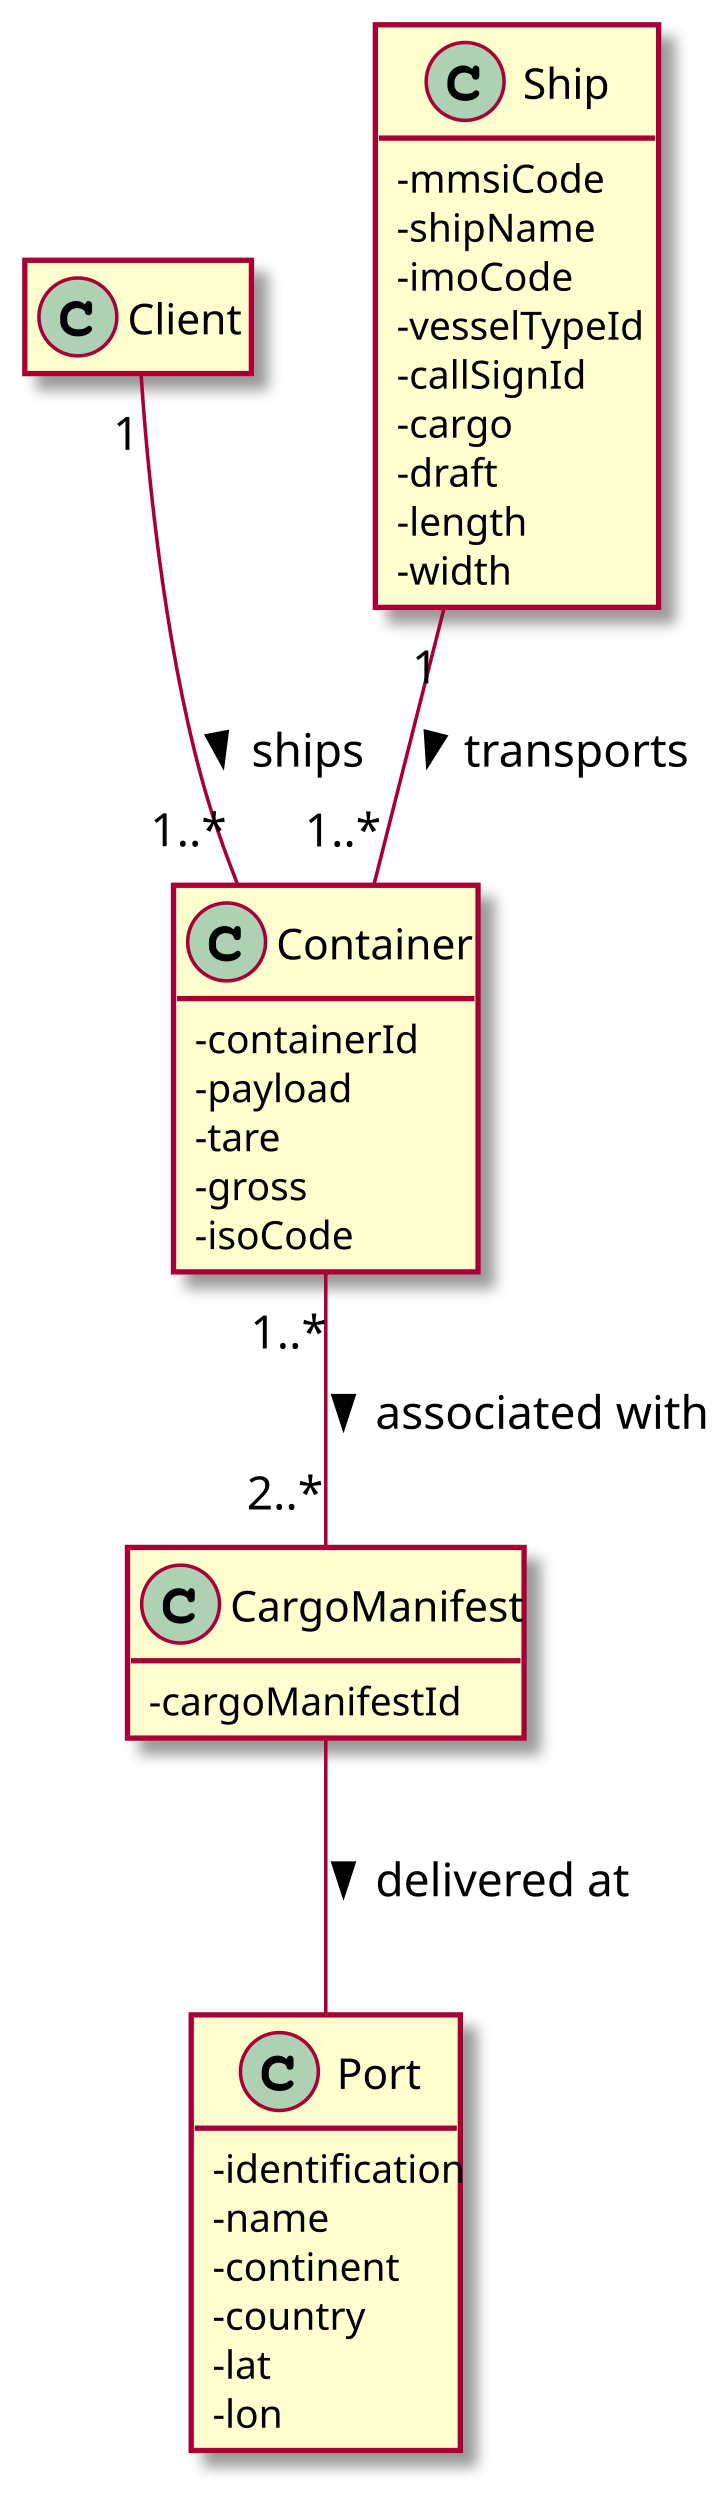
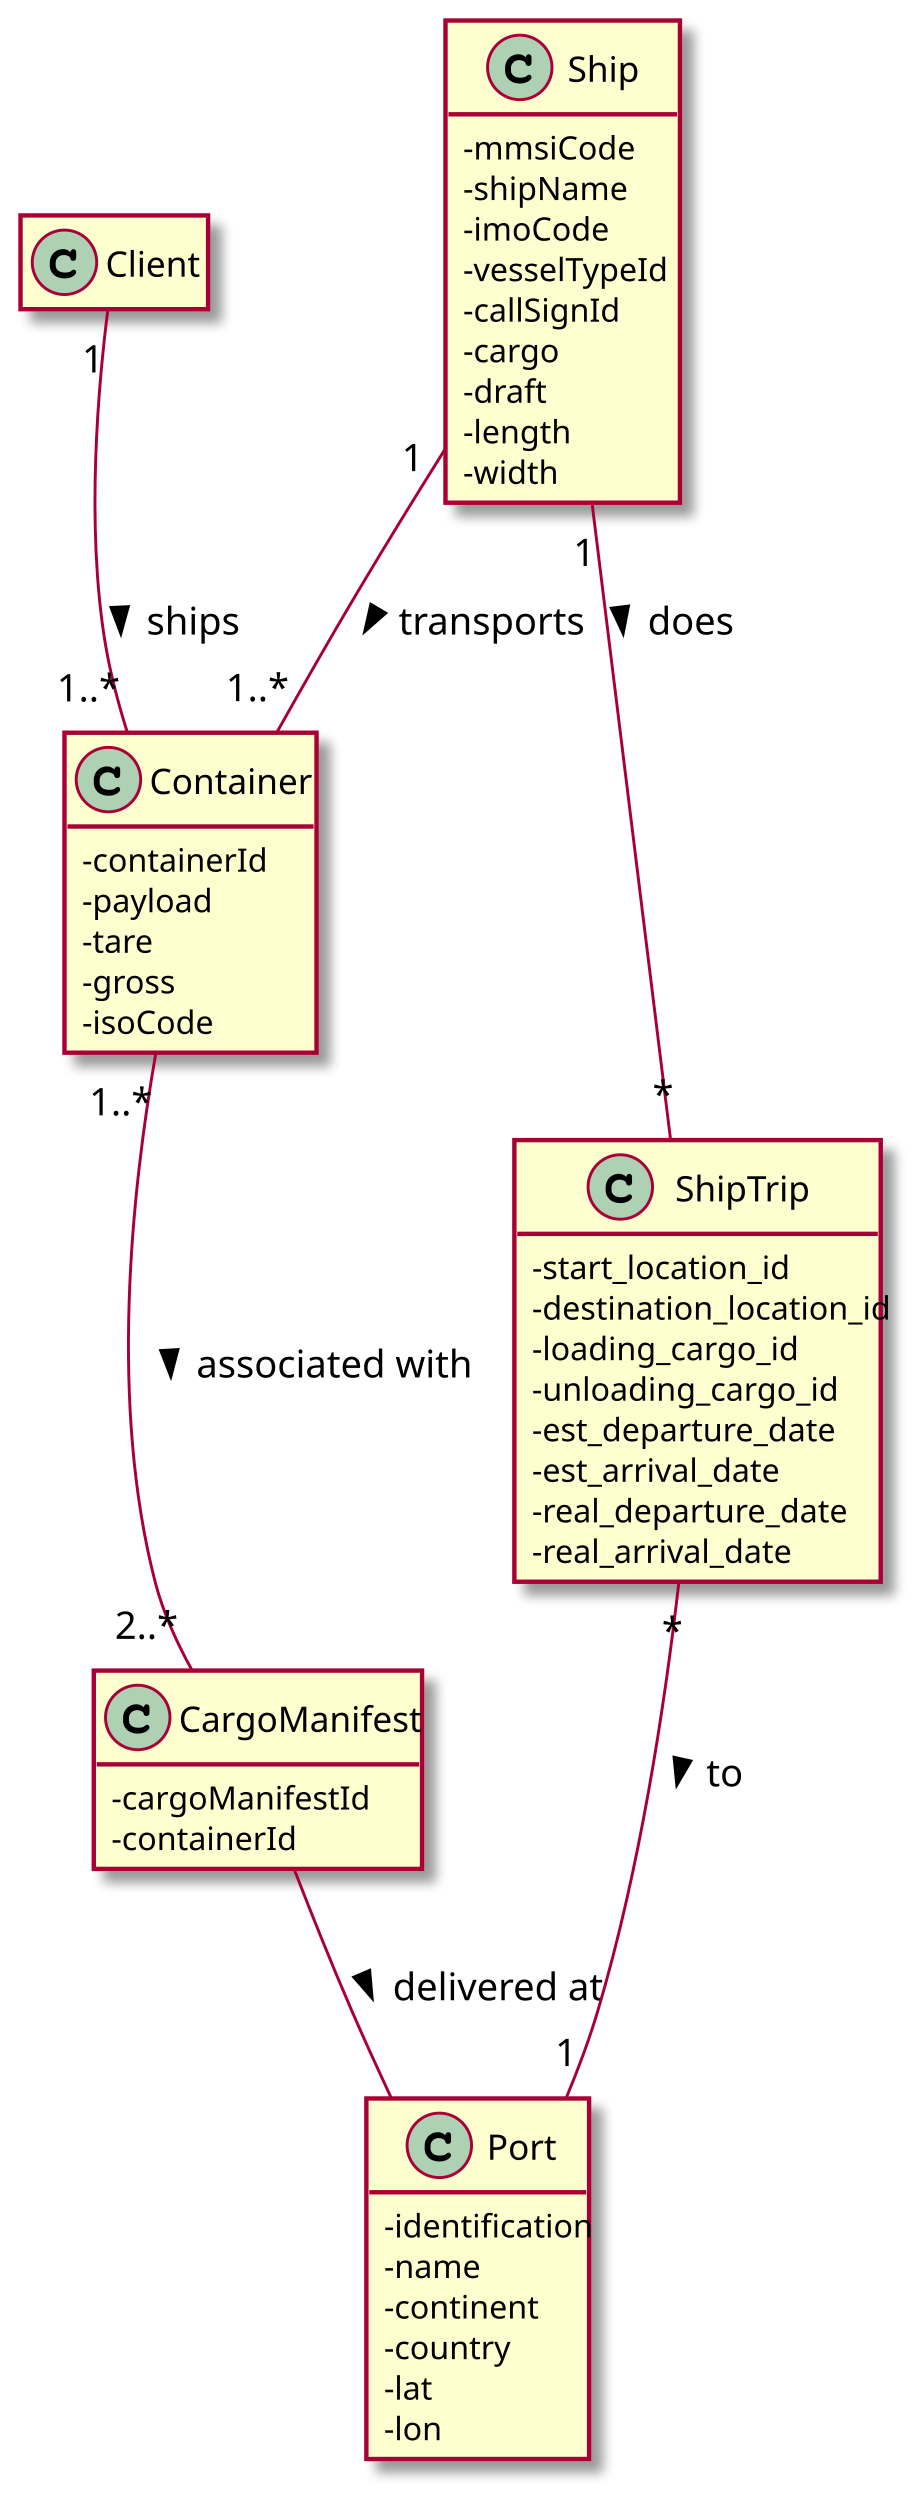
- <svg xmlns="http://www.w3.org/2000/svg" contentScriptType="application/ecmascript" contentStyleType="text/css" height="706px" preserveAspectRatio="none" style="width:204px;height:706px;background:#FFFFFF;" version="1.1" viewBox="0 0 204 706" width="204px" zoomAndPan="magnify">
+ <svg xmlns="http://www.w3.org/2000/svg" contentScriptType="application/ecmascript" contentStyleType="text/css" height="853px" preserveAspectRatio="none" style="width:314px;height:853px;background:#FFFFFF;" version="1.1" viewBox="0 0 314 853" width="314px" zoomAndPan="magnify">
  <defs>
-     <filter height="300%" id="filplrhowsh12" width="300%" x="-1" y="-1">
+     <filter height="300%" id="fnbm9tnf5arb0" width="300%" x="-1" y="-1">
      <feGaussianBlur result="blurOut" stdDeviation="2.0" />
      <feColorMatrix in="blurOut" result="blurOut2" type="matrix" values="0 0 0 0 0 0 0 0 0 0 0 0 0 0 0 0 0 0 .4 0" />
      <feOffset dx="4.0" dy="4.0" in="blurOut2" result="blurOut3" />
      <feBlend in="SourceGraphic" in2="blurOut3" mode="normal" />
    </filter>
  </defs>
  <g>
-     <rect codeLine="6" fill="#FEFECE" filter="url(#filplrhowsh12)" height="32" id="Client" style="stroke:#A80036;stroke-width:1.5;" width="64" x="7" y="73.5" />
+     <rect codeLine="6" fill="#FEFECE" filter="url(#fnbm9tnf5arb0)" height="32" id="Client" style="stroke:#A80036;stroke-width:1.5;" width="64" x="7" y="73.5" />
    <ellipse cx="22" cy="89.5" fill="#ADD1B2" rx="11" ry="11" style="stroke:#A80036;stroke-width:1.0;" />
    <path d="M24,86 Q24.203,85.5 24.438,85.25 Q24.672,85 24.938,85 Q25.406,85 25.703,85.281 Q26,85.562 26,86.219 L26,87.781 Q26,88.438 25.719,88.719 Q25.438,89 25,89 Q24.609,89 24.359,88.828 Q24.109,88.656 24,88.203 Q23.953,87.891 23.781,87.719 Q23.469,87.391 22.906,87.203 Q22.344,87 21.781,87 Q21.078,87 20.484,87.281 Q19.906,87.562 19.453,88.188 Q19,88.812 19,89.672 L19,90.594 Q19,91.625 19.844,92.312 Q20.688,93 22.188,93 Q23.078,93 23.703,92.797 Q24.062,92.688 24.469,92.328 Q24.734,92.125 24.875,92.062 Q25.016,92 25.188,92 Q25.516,92 25.75,92.266 Q26,92.516 26,92.875 Q26,93.219 25.656,93.625 Q25.156,94.219 24.359,94.547 Q23.312,95 22.031,95 Q20.531,95 19.328,94.406 Q18.359,93.938 17.672,92.922 Q17,91.906 17,90.703 L17,89.609 Q17,88.359 17.594,87.266 Q18.203,86.172 19.25,85.594 Q20.312,85 21.5,85 Q22.219,85 22.844,85.25 Q23.469,85.5 24,86 Z " fill="#000000" />
    <text fill="#000000" font-family="sans-serif" font-size="12" lengthAdjust="spacing" textLength="32" x="36" y="94.41">Client</text>
-     <rect codeLine="8" fill="#FEFECE" filter="url(#filplrhowsh12)" height="109.18" id="Container" style="stroke:#A80036;stroke-width:1.5;" width="86" x="49" y="250" />
-     <ellipse cx="64" cy="266" fill="#ADD1B2" rx="11" ry="11" style="stroke:#A80036;stroke-width:1.0;" />
-     <path d="M66,262.5 Q66.203,262 66.438,261.75 Q66.672,261.5 66.938,261.5 Q67.406,261.5 67.703,261.781 Q68,262.062 68,262.719 L68,264.281 Q68,264.938 67.719,265.219 Q67.438,265.5 67,265.5 Q66.609,265.5 66.359,265.328 Q66.109,265.156 66,264.703 Q65.953,264.391 65.781,264.219 Q65.469,263.891 64.906,263.703 Q64.344,263.5 63.781,263.5 Q63.078,263.5 62.484,263.781 Q61.906,264.062 61.453,264.688 Q61,265.312 61,266.172 L61,267.094 Q61,268.125 61.844,268.812 Q62.688,269.5 64.188,269.5 Q65.078,269.5 65.703,269.297 Q66.062,269.188 66.469,268.828 Q66.734,268.625 66.875,268.562 Q67.016,268.5 67.188,268.5 Q67.516,268.5 67.75,268.766 Q68,269.016 68,269.375 Q68,269.719 67.656,270.125 Q67.156,270.719 66.359,271.047 Q65.312,271.5 64.031,271.5 Q62.531,271.5 61.328,270.906 Q60.359,270.438 59.672,269.422 Q59,268.406 59,267.203 L59,266.109 Q59,264.859 59.594,263.766 Q60.203,262.672 61.25,262.094 Q62.312,261.5 63.5,261.5 Q64.219,261.5 64.844,261.75 Q65.469,262 66,262.5 Z " fill="#000000" />
-     <text fill="#000000" font-family="sans-serif" font-size="12" lengthAdjust="spacing" textLength="54" x="78" y="270.91">Container</text>
-     <line style="stroke:#A80036;stroke-width:1.5;" x1="50" x2="134" y1="282" y2="282" />
-     <text fill="#000000" font-family="sans-serif" font-size="11" lengthAdjust="spacing" textLength="57" x="55" y="297.419">-containerId</text>
-     <text fill="#000000" font-family="sans-serif" font-size="11" lengthAdjust="spacing" textLength="42" x="55" y="311.255">-payload</text>
-     <text fill="#000000" font-family="sans-serif" font-size="11" lengthAdjust="spacing" textLength="23" x="55" y="325.091">-tare</text>
-     <text fill="#000000" font-family="sans-serif" font-size="11" lengthAdjust="spacing" textLength="32" x="55" y="338.927">-gross</text>
-     <text fill="#000000" font-family="sans-serif" font-size="11" lengthAdjust="spacing" textLength="43" x="55" y="352.763">-isoCode</text>
-     <rect codeLine="16" fill="#FEFECE" filter="url(#filplrhowsh12)" height="53.836" id="CargoManifest" style="stroke:#A80036;stroke-width:1.5;" width="112" x="36" y="437" />
-     <ellipse cx="51" cy="453" fill="#ADD1B2" rx="11" ry="11" style="stroke:#A80036;stroke-width:1.0;" />
-     <path d="M53,449.5 Q53.203,449 53.438,448.75 Q53.672,448.5 53.938,448.5 Q54.406,448.5 54.703,448.781 Q55,449.062 55,449.719 L55,451.281 Q55,451.938 54.719,452.219 Q54.438,452.5 54,452.5 Q53.609,452.5 53.359,452.328 Q53.109,452.156 53,451.703 Q52.953,451.391 52.781,451.219 Q52.469,450.891 51.906,450.703 Q51.344,450.5 50.781,450.5 Q50.078,450.5 49.484,450.781 Q48.906,451.062 48.453,451.688 Q48,452.312 48,453.172 L48,454.094 Q48,455.125 48.844,455.812 Q49.688,456.5 51.188,456.5 Q52.078,456.5 52.703,456.297 Q53.062,456.188 53.469,455.828 Q53.734,455.625 53.875,455.562 Q54.016,455.5 54.188,455.5 Q54.516,455.5 54.75,455.766 Q55,456.016 55,456.375 Q55,456.719 54.656,457.125 Q54.156,457.719 53.359,458.047 Q52.312,458.5 51.031,458.5 Q49.531,458.5 48.328,457.906 Q47.359,457.438 46.672,456.422 Q46,455.406 46,454.203 L46,453.109 Q46,451.859 46.594,450.766 Q47.203,449.672 48.25,449.094 Q49.312,448.5 50.5,448.5 Q51.219,448.5 51.844,448.75 Q52.469,449 53,449.5 Z " fill="#000000" />
-     <text fill="#000000" font-family="sans-serif" font-size="12" lengthAdjust="spacing" textLength="80" x="65" y="457.91">CargoManifest</text>
-     <line style="stroke:#A80036;stroke-width:1.5;" x1="37" x2="147" y1="469" y2="469" />
-     <text fill="#000000" font-family="sans-serif" font-size="11" lengthAdjust="spacing" textLength="81" x="42" y="484.419">-cargoManifestId</text>
-     <rect codeLine="20" fill="#FEFECE" filter="url(#filplrhowsh12)" height="164.523" id="Ship" style="stroke:#A80036;stroke-width:1.5;" width="80" x="106" y="7" />
-     <ellipse cx="131.35" cy="23" fill="#ADD1B2" rx="11" ry="11" style="stroke:#A80036;stroke-width:1.0;" />
-     <path d="M133.35,19.5 Q133.553,19 133.787,18.75 Q134.022,18.5 134.287,18.5 Q134.756,18.5 135.053,18.781 Q135.35,19.062 135.35,19.719 L135.35,21.281 Q135.35,21.938 135.069,22.219 Q134.787,22.5 134.35,22.5 Q133.959,22.5 133.709,22.328 Q133.459,22.156 133.35,21.703 Q133.303,21.391 133.131,21.219 Q132.819,20.891 132.256,20.703 Q131.694,20.5 131.131,20.5 Q130.428,20.5 129.834,20.781 Q129.256,21.062 128.803,21.688 Q128.35,22.312 128.35,23.172 L128.35,24.094 Q128.35,25.125 129.194,25.812 Q130.037,26.5 131.537,26.5 Q132.428,26.5 133.053,26.297 Q133.412,26.188 133.819,25.828 Q134.084,25.625 134.225,25.562 Q134.366,25.5 134.537,25.5 Q134.866,25.5 135.1,25.766 Q135.35,26.016 135.35,26.375 Q135.35,26.719 135.006,27.125 Q134.506,27.719 133.709,28.047 Q132.662,28.5 131.381,28.5 Q129.881,28.5 128.678,27.906 Q127.709,27.438 127.022,26.422 Q126.35,25.406 126.35,24.203 L126.35,23.109 Q126.35,21.859 126.944,20.766 Q127.553,19.672 128.6,19.094 Q129.662,18.5 130.85,18.5 Q131.569,18.5 132.194,18.75 Q132.819,19 133.35,19.5 Z " fill="#000000" />
-     <text fill="#000000" font-family="sans-serif" font-size="12" lengthAdjust="spacing" textLength="25" x="147.65" y="27.91">Ship</text>
-     <line style="stroke:#A80036;stroke-width:1.5;" x1="107" x2="185" y1="39" y2="39" />
-     <text fill="#000000" font-family="sans-serif" font-size="11" lengthAdjust="spacing" textLength="53" x="112" y="54.419">-mmsiCode</text>
-     <text fill="#000000" font-family="sans-serif" font-size="11" lengthAdjust="spacing" textLength="51" x="112" y="68.255">-shipName</text>
-     <text fill="#000000" font-family="sans-serif" font-size="11" lengthAdjust="spacing" textLength="45" x="112" y="82.091">-imoCode</text>
-     <text fill="#000000" font-family="sans-serif" font-size="11" lengthAdjust="spacing" textLength="68" x="112" y="95.927">-vesselTypeId</text>
-     <text fill="#000000" font-family="sans-serif" font-size="11" lengthAdjust="spacing" textLength="49" x="112" y="109.763">-callSignId</text>
-     <text fill="#000000" font-family="sans-serif" font-size="11" lengthAdjust="spacing" textLength="32" x="112" y="123.599">-cargo</text>
-     <text fill="#000000" font-family="sans-serif" font-size="11" lengthAdjust="spacing" textLength="27" x="112" y="137.435">-draft</text>
-     <text fill="#000000" font-family="sans-serif" font-size="11" lengthAdjust="spacing" textLength="33" x="112" y="151.27">-length</text>
-     <text fill="#000000" font-family="sans-serif" font-size="11" lengthAdjust="spacing" textLength="31" x="112" y="165.106">-width</text>
-     <rect codeLine="32" fill="#FEFECE" filter="url(#filplrhowsh12)" height="123.016" id="Port" style="stroke:#A80036;stroke-width:1.5;" width="76" x="54" y="569" />
-     <ellipse cx="78.9" cy="585" fill="#ADD1B2" rx="11" ry="11" style="stroke:#A80036;stroke-width:1.0;" />
-     <path d="M80.9,581.5 Q81.103,581 81.338,580.75 Q81.572,580.5 81.838,580.5 Q82.306,580.5 82.603,580.781 Q82.9,581.062 82.9,581.719 L82.9,583.281 Q82.9,583.938 82.619,584.219 Q82.338,584.5 81.9,584.5 Q81.509,584.5 81.259,584.328 Q81.009,584.156 80.9,583.703 Q80.853,583.391 80.681,583.219 Q80.369,582.891 79.806,582.703 Q79.244,582.5 78.681,582.5 Q77.978,582.5 77.384,582.781 Q76.806,583.062 76.353,583.688 Q75.9,584.312 75.9,585.172 L75.9,586.094 Q75.9,587.125 76.744,587.812 Q77.588,588.5 79.088,588.5 Q79.978,588.5 80.603,588.297 Q80.963,588.188 81.369,587.828 Q81.634,587.625 81.775,587.562 Q81.916,587.5 82.088,587.5 Q82.416,587.5 82.65,587.766 Q82.9,588.016 82.9,588.375 Q82.9,588.719 82.556,589.125 Q82.056,589.719 81.259,590.047 Q80.213,590.5 78.931,590.5 Q77.431,590.5 76.228,589.906 Q75.259,589.438 74.572,588.422 Q73.9,587.406 73.9,586.203 L73.9,585.109 Q73.9,583.859 74.494,582.766 Q75.103,581.672 76.15,581.094 Q77.213,580.5 78.4,580.5 Q79.119,580.5 79.744,580.75 Q80.369,581 80.9,581.5 Z " fill="#000000" />
-     <text fill="#000000" font-family="sans-serif" font-size="12" lengthAdjust="spacing" textLength="22" x="95.1" y="589.91">Port</text>
-     <line style="stroke:#A80036;stroke-width:1.5;" x1="55" x2="129" y1="601" y2="601" />
-     <text fill="#000000" font-family="sans-serif" font-size="11" lengthAdjust="spacing" textLength="64" x="60" y="616.419">-identification</text>
-     <text fill="#000000" font-family="sans-serif" font-size="11" lengthAdjust="spacing" textLength="30" x="60" y="630.255">-name</text>
-     <text fill="#000000" font-family="sans-serif" font-size="11" lengthAdjust="spacing" textLength="48" x="60" y="644.091">-continent</text>
-     <text fill="#000000" font-family="sans-serif" font-size="11" lengthAdjust="spacing" textLength="41" x="60" y="657.927">-country</text>
-     <text fill="#000000" font-family="sans-serif" font-size="11" lengthAdjust="spacing" textLength="15" x="60" y="671.763">-lat</text>
-     <text fill="#000000" font-family="sans-serif" font-size="11" lengthAdjust="spacing" textLength="18" x="60" y="685.599">-lon</text>
-     <path codeLine="41" d="M39.82,105.51 C41.44,129.91 45.9,179.5 57,220 C59.7,229.85 63.29,240.09 67.13,249.87 " fill="none" id="Client-Container" style="stroke:#A80036;stroke-width:1.0;" />
-     <polygon fill="#000000" points="62.929,216.089,64.136,206.655,58.36,207.748,62.929,216.089" style="stroke:#000000;stroke-width:1.0;" />
-     <text fill="#000000" font-family="sans-serif" font-size="13" lengthAdjust="spacing" textLength="31" x="71" y="216.495">ships</text>
-     <text fill="#000000" font-family="sans-serif" font-size="13" lengthAdjust="spacing" textLength="7" x="31.932" y="127.017">1</text>
-     <text fill="#000000" font-family="sans-serif" font-size="13" lengthAdjust="spacing" textLength="20" x="42.444" y="238.961">1..*</text>
-     <path codeLine="42" d="M92,359.26 C92,385.46 92,415.78 92,436.84 " fill="none" id="Container-CargoManifest" style="stroke:#A80036;stroke-width:1.0;" />
-     <polygon fill="#000000" points="97,403.176,99.939,394.131,94.061,394.131,97,403.176" style="stroke:#000000;stroke-width:1.0;" />
-     <text fill="#000000" font-family="sans-serif" font-size="13" lengthAdjust="spacing" textLength="90" x="106" y="403.495">associated with</text>
-     <text fill="#000000" font-family="sans-serif" font-size="13" lengthAdjust="spacing" textLength="20" x="70.719" y="380.807">1..*</text>
-     <text fill="#000000" font-family="sans-serif" font-size="13" lengthAdjust="spacing" textLength="20" x="69.688" y="426.264">2..*</text>
-     <path codeLine="43" d="M125.28,172.24 C118.67,198.29 111.54,226.42 105.58,249.94 " fill="none" id="Ship-Container" style="stroke:#A80036;stroke-width:1.0;" />
-     <polygon fill="#000000" points="120.771,216.022,125.843,207.977,120.145,206.532,120.771,216.022" style="stroke:#000000;stroke-width:1.0;" />
-     <text fill="#000000" font-family="sans-serif" font-size="13" lengthAdjust="spacing" textLength="58" x="131" y="216.495">transports</text>
-     <text fill="#000000" font-family="sans-serif" font-size="13" lengthAdjust="spacing" textLength="7" x="116.35" y="192.999">1</text>
-     <text fill="#000000" font-family="sans-serif" font-size="13" lengthAdjust="spacing" textLength="20" x="86.061" y="239.04">1..*</text>
-     <path codeLine="44" d="M92,491.07 C92,511.9 92,541.95 92,568.74 " fill="none" id="CargoManifest-Port" style="stroke:#A80036;stroke-width:1.0;" />
-     <polygon fill="#000000" points="97,535.176,99.939,526.131,94.061,526.131,97,535.176" style="stroke:#000000;stroke-width:1.0;" />
-     <text fill="#000000" font-family="sans-serif" font-size="13" lengthAdjust="spacing" textLength="65" x="106" y="535.495">delivered at</text>
+     <rect codeLine="8" fill="#FEFECE" filter="url(#fnbm9tnf5arb0)" height="109.18" id="Container" style="stroke:#A80036;stroke-width:1.5;" width="86" x="22" y="250" />
+     <ellipse cx="37" cy="266" fill="#ADD1B2" rx="11" ry="11" style="stroke:#A80036;stroke-width:1.0;" />
+     <path d="M39,262.5 Q39.203,262 39.438,261.75 Q39.672,261.5 39.938,261.5 Q40.406,261.5 40.703,261.781 Q41,262.062 41,262.719 L41,264.281 Q41,264.938 40.719,265.219 Q40.438,265.5 40,265.5 Q39.609,265.5 39.359,265.328 Q39.109,265.156 39,264.703 Q38.953,264.391 38.781,264.219 Q38.469,263.891 37.906,263.703 Q37.344,263.5 36.781,263.5 Q36.078,263.5 35.484,263.781 Q34.906,264.062 34.453,264.688 Q34,265.312 34,266.172 L34,267.094 Q34,268.125 34.844,268.812 Q35.688,269.5 37.188,269.5 Q38.078,269.5 38.703,269.297 Q39.062,269.188 39.469,268.828 Q39.734,268.625 39.875,268.562 Q40.016,268.5 40.188,268.5 Q40.516,268.5 40.75,268.766 Q41,269.016 41,269.375 Q41,269.719 40.656,270.125 Q40.156,270.719 39.359,271.047 Q38.312,271.5 37.031,271.5 Q35.531,271.5 34.328,270.906 Q33.359,270.438 32.672,269.422 Q32,268.406 32,267.203 L32,266.109 Q32,264.859 32.594,263.766 Q33.203,262.672 34.25,262.094 Q35.312,261.5 36.5,261.5 Q37.219,261.5 37.844,261.75 Q38.469,262 39,262.5 Z " fill="#000000" />
+     <text fill="#000000" font-family="sans-serif" font-size="12" lengthAdjust="spacing" textLength="54" x="51" y="270.91">Container</text>
+     <line style="stroke:#A80036;stroke-width:1.5;" x1="23" x2="107" y1="282" y2="282" />
+     <text fill="#000000" font-family="sans-serif" font-size="11" lengthAdjust="spacing" textLength="57" x="28" y="297.419">-containerId</text>
+     <text fill="#000000" font-family="sans-serif" font-size="11" lengthAdjust="spacing" textLength="42" x="28" y="311.255">-payload</text>
+     <text fill="#000000" font-family="sans-serif" font-size="11" lengthAdjust="spacing" textLength="23" x="28" y="325.091">-tare</text>
+     <text fill="#000000" font-family="sans-serif" font-size="11" lengthAdjust="spacing" textLength="32" x="28" y="338.927">-gross</text>
+     <text fill="#000000" font-family="sans-serif" font-size="11" lengthAdjust="spacing" textLength="43" x="28" y="352.763">-isoCode</text>
+     <rect codeLine="16" fill="#FEFECE" filter="url(#fnbm9tnf5arb0)" height="67.672" id="CargoManifest" style="stroke:#A80036;stroke-width:1.5;" width="112" x="32" y="570" />
+     <ellipse cx="47" cy="586" fill="#ADD1B2" rx="11" ry="11" style="stroke:#A80036;stroke-width:1.0;" />
+     <path d="M49,582.5 Q49.203,582 49.438,581.75 Q49.672,581.5 49.938,581.5 Q50.406,581.5 50.703,581.781 Q51,582.062 51,582.719 L51,584.281 Q51,584.938 50.719,585.219 Q50.438,585.5 50,585.5 Q49.609,585.5 49.359,585.328 Q49.109,585.156 49,584.703 Q48.953,584.391 48.781,584.219 Q48.469,583.891 47.906,583.703 Q47.344,583.5 46.781,583.5 Q46.078,583.5 45.484,583.781 Q44.906,584.062 44.453,584.688 Q44,585.312 44,586.172 L44,587.094 Q44,588.125 44.844,588.812 Q45.688,589.5 47.188,589.5 Q48.078,589.5 48.703,589.297 Q49.062,589.188 49.469,588.828 Q49.734,588.625 49.875,588.562 Q50.016,588.5 50.188,588.5 Q50.516,588.5 50.75,588.766 Q51,589.016 51,589.375 Q51,589.719 50.656,590.125 Q50.156,590.719 49.359,591.047 Q48.312,591.5 47.031,591.5 Q45.531,591.5 44.328,590.906 Q43.359,590.438 42.672,589.422 Q42,588.406 42,587.203 L42,586.109 Q42,584.859 42.594,583.766 Q43.203,582.672 44.25,582.094 Q45.312,581.5 46.5,581.5 Q47.219,581.5 47.844,581.75 Q48.469,582 49,582.5 Z " fill="#000000" />
+     <text fill="#000000" font-family="sans-serif" font-size="12" lengthAdjust="spacing" textLength="80" x="61" y="590.91">CargoManifest</text>
+     <line style="stroke:#A80036;stroke-width:1.5;" x1="33" x2="143" y1="602" y2="602" />
+     <text fill="#000000" font-family="sans-serif" font-size="11" lengthAdjust="spacing" textLength="81" x="38" y="617.419">-cargoManifestId</text>
+     <text fill="#000000" font-family="sans-serif" font-size="11" lengthAdjust="spacing" textLength="57" x="38" y="631.255">-containerId</text>
+     <rect codeLine="21" fill="#FEFECE" filter="url(#fnbm9tnf5arb0)" height="164.523" id="Ship" style="stroke:#A80036;stroke-width:1.5;" width="80" x="152" y="7" />
+     <ellipse cx="177.35" cy="23" fill="#ADD1B2" rx="11" ry="11" style="stroke:#A80036;stroke-width:1.0;" />
+     <path d="M179.35,19.5 Q179.553,19 179.787,18.75 Q180.022,18.5 180.287,18.5 Q180.756,18.5 181.053,18.781 Q181.35,19.062 181.35,19.719 L181.35,21.281 Q181.35,21.938 181.069,22.219 Q180.787,22.5 180.35,22.5 Q179.959,22.5 179.709,22.328 Q179.459,22.156 179.35,21.703 Q179.303,21.391 179.131,21.219 Q178.819,20.891 178.256,20.703 Q177.694,20.5 177.131,20.5 Q176.428,20.5 175.834,20.781 Q175.256,21.062 174.803,21.688 Q174.35,22.312 174.35,23.172 L174.35,24.094 Q174.35,25.125 175.194,25.812 Q176.037,26.5 177.537,26.5 Q178.428,26.5 179.053,26.297 Q179.412,26.188 179.819,25.828 Q180.084,25.625 180.225,25.562 Q180.366,25.5 180.537,25.5 Q180.866,25.5 181.1,25.766 Q181.35,26.016 181.35,26.375 Q181.35,26.719 181.006,27.125 Q180.506,27.719 179.709,28.047 Q178.662,28.5 177.381,28.5 Q175.881,28.5 174.678,27.906 Q173.709,27.438 173.022,26.422 Q172.35,25.406 172.35,24.203 L172.35,23.109 Q172.35,21.859 172.944,20.766 Q173.553,19.672 174.6,19.094 Q175.662,18.5 176.85,18.5 Q177.569,18.5 178.194,18.75 Q178.819,19 179.35,19.5 Z " fill="#000000" />
+     <text fill="#000000" font-family="sans-serif" font-size="12" lengthAdjust="spacing" textLength="25" x="193.65" y="27.91">Ship</text>
+     <line style="stroke:#A80036;stroke-width:1.5;" x1="153" x2="231" y1="39" y2="39" />
+     <text fill="#000000" font-family="sans-serif" font-size="11" lengthAdjust="spacing" textLength="53" x="158" y="54.419">-mmsiCode</text>
+     <text fill="#000000" font-family="sans-serif" font-size="11" lengthAdjust="spacing" textLength="51" x="158" y="68.255">-shipName</text>
+     <text fill="#000000" font-family="sans-serif" font-size="11" lengthAdjust="spacing" textLength="45" x="158" y="82.091">-imoCode</text>
+     <text fill="#000000" font-family="sans-serif" font-size="11" lengthAdjust="spacing" textLength="68" x="158" y="95.927">-vesselTypeId</text>
+     <text fill="#000000" font-family="sans-serif" font-size="11" lengthAdjust="spacing" textLength="49" x="158" y="109.763">-callSignId</text>
+     <text fill="#000000" font-family="sans-serif" font-size="11" lengthAdjust="spacing" textLength="32" x="158" y="123.599">-cargo</text>
+     <text fill="#000000" font-family="sans-serif" font-size="11" lengthAdjust="spacing" textLength="27" x="158" y="137.435">-draft</text>
+     <text fill="#000000" font-family="sans-serif" font-size="11" lengthAdjust="spacing" textLength="33" x="158" y="151.27">-length</text>
+     <text fill="#000000" font-family="sans-serif" font-size="11" lengthAdjust="spacing" textLength="31" x="158" y="165.106">-width</text>
+     <rect codeLine="33" fill="#FEFECE" filter="url(#fnbm9tnf5arb0)" height="150.688" id="ShipTrip" style="stroke:#A80036;stroke-width:1.5;" width="125" x="175.5" y="389" />
+     <ellipse cx="211.65" cy="405" fill="#ADD1B2" rx="11" ry="11" style="stroke:#A80036;stroke-width:1.0;" />
+     <path d="M213.65,401.5 Q213.853,401 214.088,400.75 Q214.322,400.5 214.588,400.5 Q215.056,400.5 215.353,400.781 Q215.65,401.062 215.65,401.719 L215.65,403.281 Q215.65,403.938 215.369,404.219 Q215.088,404.5 214.65,404.5 Q214.259,404.5 214.009,404.328 Q213.759,404.156 213.65,403.703 Q213.603,403.391 213.431,403.219 Q213.119,402.891 212.556,402.703 Q211.994,402.5 211.431,402.5 Q210.728,402.5 210.134,402.781 Q209.556,403.062 209.103,403.688 Q208.65,404.312 208.65,405.172 L208.65,406.094 Q208.65,407.125 209.494,407.812 Q210.338,408.5 211.838,408.5 Q212.728,408.5 213.353,408.297 Q213.713,408.188 214.119,407.828 Q214.384,407.625 214.525,407.562 Q214.666,407.5 214.838,407.5 Q215.166,407.5 215.4,407.766 Q215.65,408.016 215.65,408.375 Q215.65,408.719 215.306,409.125 Q214.806,409.719 214.009,410.047 Q212.963,410.5 211.681,410.5 Q210.181,410.5 208.978,409.906 Q208.009,409.438 207.322,408.422 Q206.65,407.406 206.65,406.203 L206.65,405.109 Q206.65,403.859 207.244,402.766 Q207.853,401.672 208.9,401.094 Q209.963,400.5 211.15,400.5 Q211.869,400.5 212.494,400.75 Q213.119,401 213.65,401.5 Z " fill="#000000" />
+     <text fill="#000000" font-family="sans-serif" font-size="12" lengthAdjust="spacing" textLength="46" x="230.35" y="409.91">ShipTrip</text>
+     <line style="stroke:#A80036;stroke-width:1.5;" x1="176.5" x2="299.5" y1="421" y2="421" />
+     <text fill="#000000" font-family="sans-serif" font-size="11" lengthAdjust="spacing" textLength="83" x="181.5" y="436.419">-start_location_id</text>
+     <text fill="#000000" font-family="sans-serif" font-size="11" lengthAdjust="spacing" textLength="113" x="181.5" y="450.255">-destination_location_id</text>
+     <text fill="#000000" font-family="sans-serif" font-size="11" lengthAdjust="spacing" textLength="86" x="181.5" y="464.091">-loading_cargo_id</text>
+     <text fill="#000000" font-family="sans-serif" font-size="11" lengthAdjust="spacing" textLength="98" x="181.5" y="477.927">-unloading_cargo_id</text>
+     <text fill="#000000" font-family="sans-serif" font-size="11" lengthAdjust="spacing" textLength="99" x="181.5" y="491.763">-est_departure_date</text>
+     <text fill="#000000" font-family="sans-serif" font-size="11" lengthAdjust="spacing" textLength="82" x="181.5" y="505.599">-est_arrival_date</text>
+     <text fill="#000000" font-family="sans-serif" font-size="11" lengthAdjust="spacing" textLength="102" x="181.5" y="519.435">-real_departure_date</text>
+     <text fill="#000000" font-family="sans-serif" font-size="11" lengthAdjust="spacing" textLength="85" x="181.5" y="533.27">-real_arrival_date</text>
+     <rect codeLine="45" fill="#FEFECE" filter="url(#fnbm9tnf5arb0)" height="123.016" id="Port" style="stroke:#A80036;stroke-width:1.5;" width="76" x="125" y="716" />
+     <ellipse cx="149.9" cy="732" fill="#ADD1B2" rx="11" ry="11" style="stroke:#A80036;stroke-width:1.0;" />
+     <path d="M151.9,728.5 Q152.103,728 152.338,727.75 Q152.572,727.5 152.838,727.5 Q153.306,727.5 153.603,727.781 Q153.9,728.062 153.9,728.719 L153.9,730.281 Q153.9,730.938 153.619,731.219 Q153.338,731.5 152.9,731.5 Q152.509,731.5 152.259,731.328 Q152.009,731.156 151.9,730.703 Q151.853,730.391 151.681,730.219 Q151.369,729.891 150.806,729.703 Q150.244,729.5 149.681,729.5 Q148.978,729.5 148.384,729.781 Q147.806,730.062 147.353,730.688 Q146.9,731.312 146.9,732.172 L146.9,733.094 Q146.9,734.125 147.744,734.812 Q148.588,735.5 150.088,735.5 Q150.978,735.5 151.603,735.297 Q151.963,735.188 152.369,734.828 Q152.634,734.625 152.775,734.562 Q152.916,734.5 153.088,734.5 Q153.416,734.5 153.65,734.766 Q153.9,735.016 153.9,735.375 Q153.9,735.719 153.556,736.125 Q153.056,736.719 152.259,737.047 Q151.213,737.5 149.931,737.5 Q148.431,737.5 147.228,736.906 Q146.259,736.438 145.572,735.422 Q144.9,734.406 144.9,733.203 L144.9,732.109 Q144.9,730.859 145.494,729.766 Q146.103,728.672 147.15,728.094 Q148.213,727.5 149.4,727.5 Q150.119,727.5 150.744,727.75 Q151.369,728 151.9,728.5 Z " fill="#000000" />
+     <text fill="#000000" font-family="sans-serif" font-size="12" lengthAdjust="spacing" textLength="22" x="166.1" y="736.91">Port</text>
+     <line style="stroke:#A80036;stroke-width:1.5;" x1="126" x2="200" y1="748" y2="748" />
+     <text fill="#000000" font-family="sans-serif" font-size="11" lengthAdjust="spacing" textLength="64" x="131" y="763.419">-identification</text>
+     <text fill="#000000" font-family="sans-serif" font-size="11" lengthAdjust="spacing" textLength="30" x="131" y="777.255">-name</text>
+     <text fill="#000000" font-family="sans-serif" font-size="11" lengthAdjust="spacing" textLength="48" x="131" y="791.091">-continent</text>
+     <text fill="#000000" font-family="sans-serif" font-size="11" lengthAdjust="spacing" textLength="41" x="131" y="804.927">-country</text>
+     <text fill="#000000" font-family="sans-serif" font-size="11" lengthAdjust="spacing" textLength="15" x="131" y="818.763">-lat</text>
+     <text fill="#000000" font-family="sans-serif" font-size="11" lengthAdjust="spacing" textLength="18" x="131" y="832.599">-lon</text>
+     <path codeLine="54" d="M36.79,105.79 C33.68,130.15 29.12,179.2 36,220 C37.66,229.84 40.35,240.06 43.43,249.84 " fill="none" id="Client-Container" style="stroke:#A80036;stroke-width:1.0;" />
+     <polygon fill="#000000" points="41.23,216.171,43.749,207,37.878,207.27,41.23,216.171" style="stroke:#000000;stroke-width:1.0;" />
+     <text fill="#000000" font-family="sans-serif" font-size="13" lengthAdjust="spacing" textLength="31" x="50" y="216.495">ships</text>
+     <text fill="#000000" font-family="sans-serif" font-size="13" lengthAdjust="spacing" textLength="7" x="27.97" y="127.084">1</text>
+     <text fill="#000000" font-family="sans-serif" font-size="13" lengthAdjust="spacing" textLength="20" x="19.385" y="239.318">1..*</text>
+     <path codeLine="55" d="M53.22,359.04 C44.75,407.18 37.3,479.43 53,540 C55.64,550.17 60.31,560.45 65.4,569.68 " fill="none" id="Container-CargoManifest" style="stroke:#A80036;stroke-width:1.0;" />
+     <polygon fill="#000000" points="58.289,469.667,60.7,460.468,54.833,460.807,58.289,469.667" style="stroke:#000000;stroke-width:1.0;" />
+     <text fill="#000000" font-family="sans-serif" font-size="13" lengthAdjust="spacing" textLength="90" x="67" y="469.995">associated with</text>
+     <text fill="#000000" font-family="sans-serif" font-size="13" lengthAdjust="spacing" textLength="20" x="30.429" y="380.559">1..*</text>
+     <text fill="#000000" font-family="sans-serif" font-size="13" lengthAdjust="spacing" textLength="20" x="39.186" y="559.173">2..*</text>
+     <path codeLine="56" d="M151.85,153.26 C141.94,169.08 131.46,186.08 122,202 C112.86,217.38 103.23,234.25 94.54,249.75 " fill="none" id="Ship-Container" style="stroke:#A80036;stroke-width:1.0;" />
+     <polygon fill="#000000" points="124.447,215.475,131.593,209.199,126.539,206.197,124.447,215.475" style="stroke:#000000;stroke-width:1.0;" />
+     <text fill="#000000" font-family="sans-serif" font-size="13" lengthAdjust="spacing" textLength="58" x="136" y="216.495">transports</text>
+     <text fill="#000000" font-family="sans-serif" font-size="13" lengthAdjust="spacing" textLength="7" x="137.075" y="160.761">1</text>
+     <text fill="#000000" font-family="sans-serif" font-size="13" lengthAdjust="spacing" textLength="20" x="77.044" y="239.216">1..*</text>
+     <path codeLine="57" d="M100.58,638.31 C106.28,653.02 113.25,670.47 120,686 C124.23,695.73 128.88,705.96 133.52,715.91 " fill="none" id="CargoManifest-Port" style="stroke:#A80036;stroke-width:1.0;" />
+     <polygon fill="#000000" points="126.954,681.778,126.125,672.304,120.714,674.601,126.954,681.778" style="stroke:#000000;stroke-width:1.0;" />
+     <text fill="#000000" font-family="sans-serif" font-size="13" lengthAdjust="spacing" textLength="65" x="134" y="682.495">delivered at</text>
+     <path codeLine="58" d="M202.09,172.36 C210.06,236.91 221.07,326.18 228.79,388.8 " fill="none" id="Ship-ShipTrip" style="stroke:#A80036;stroke-width:1.0;" />
+     <polygon fill="#000000" points="212.612,216.138,214.422,206.801,208.588,207.521,212.612,216.138" style="stroke:#000000;stroke-width:1.0;" />
+     <text fill="#000000" font-family="sans-serif" font-size="13" lengthAdjust="spacing" textLength="28" x="221" y="216.495">does</text>
+     <text fill="#000000" font-family="sans-serif" font-size="13" lengthAdjust="spacing" textLength="7" x="195.615" y="193.129">1</text>
+     <text fill="#000000" font-family="sans-serif" font-size="13" lengthAdjust="spacing" textLength="5" x="222.637" y="378.089">*</text>
+     <path codeLine="59" d="M231.6,540.11 C226.64,583.35 218.14,638.48 204,686 C201.1,695.75 197.36,705.82 193.31,715.53 " fill="none" id="ShipTrip-Port" style="stroke:#A80036;stroke-width:1.0;" />
+     <polygon fill="#000000" points="230.934,609.061,235.734,600.851,229.991,599.597,230.934,609.061" style="stroke:#000000;stroke-width:1.0;" />
+     <text fill="#000000" font-family="sans-serif" font-size="13" lengthAdjust="spacing" textLength="11" x="241" y="609.495">to</text>
+     <text fill="#000000" font-family="sans-serif" font-size="13" lengthAdjust="spacing" textLength="5" x="225.807" y="561.081">*</text>
+     <text fill="#000000" font-family="sans-serif" font-size="13" lengthAdjust="spacing" textLength="7" x="189.41" y="704.954">1</text>
  </g>
</svg>
